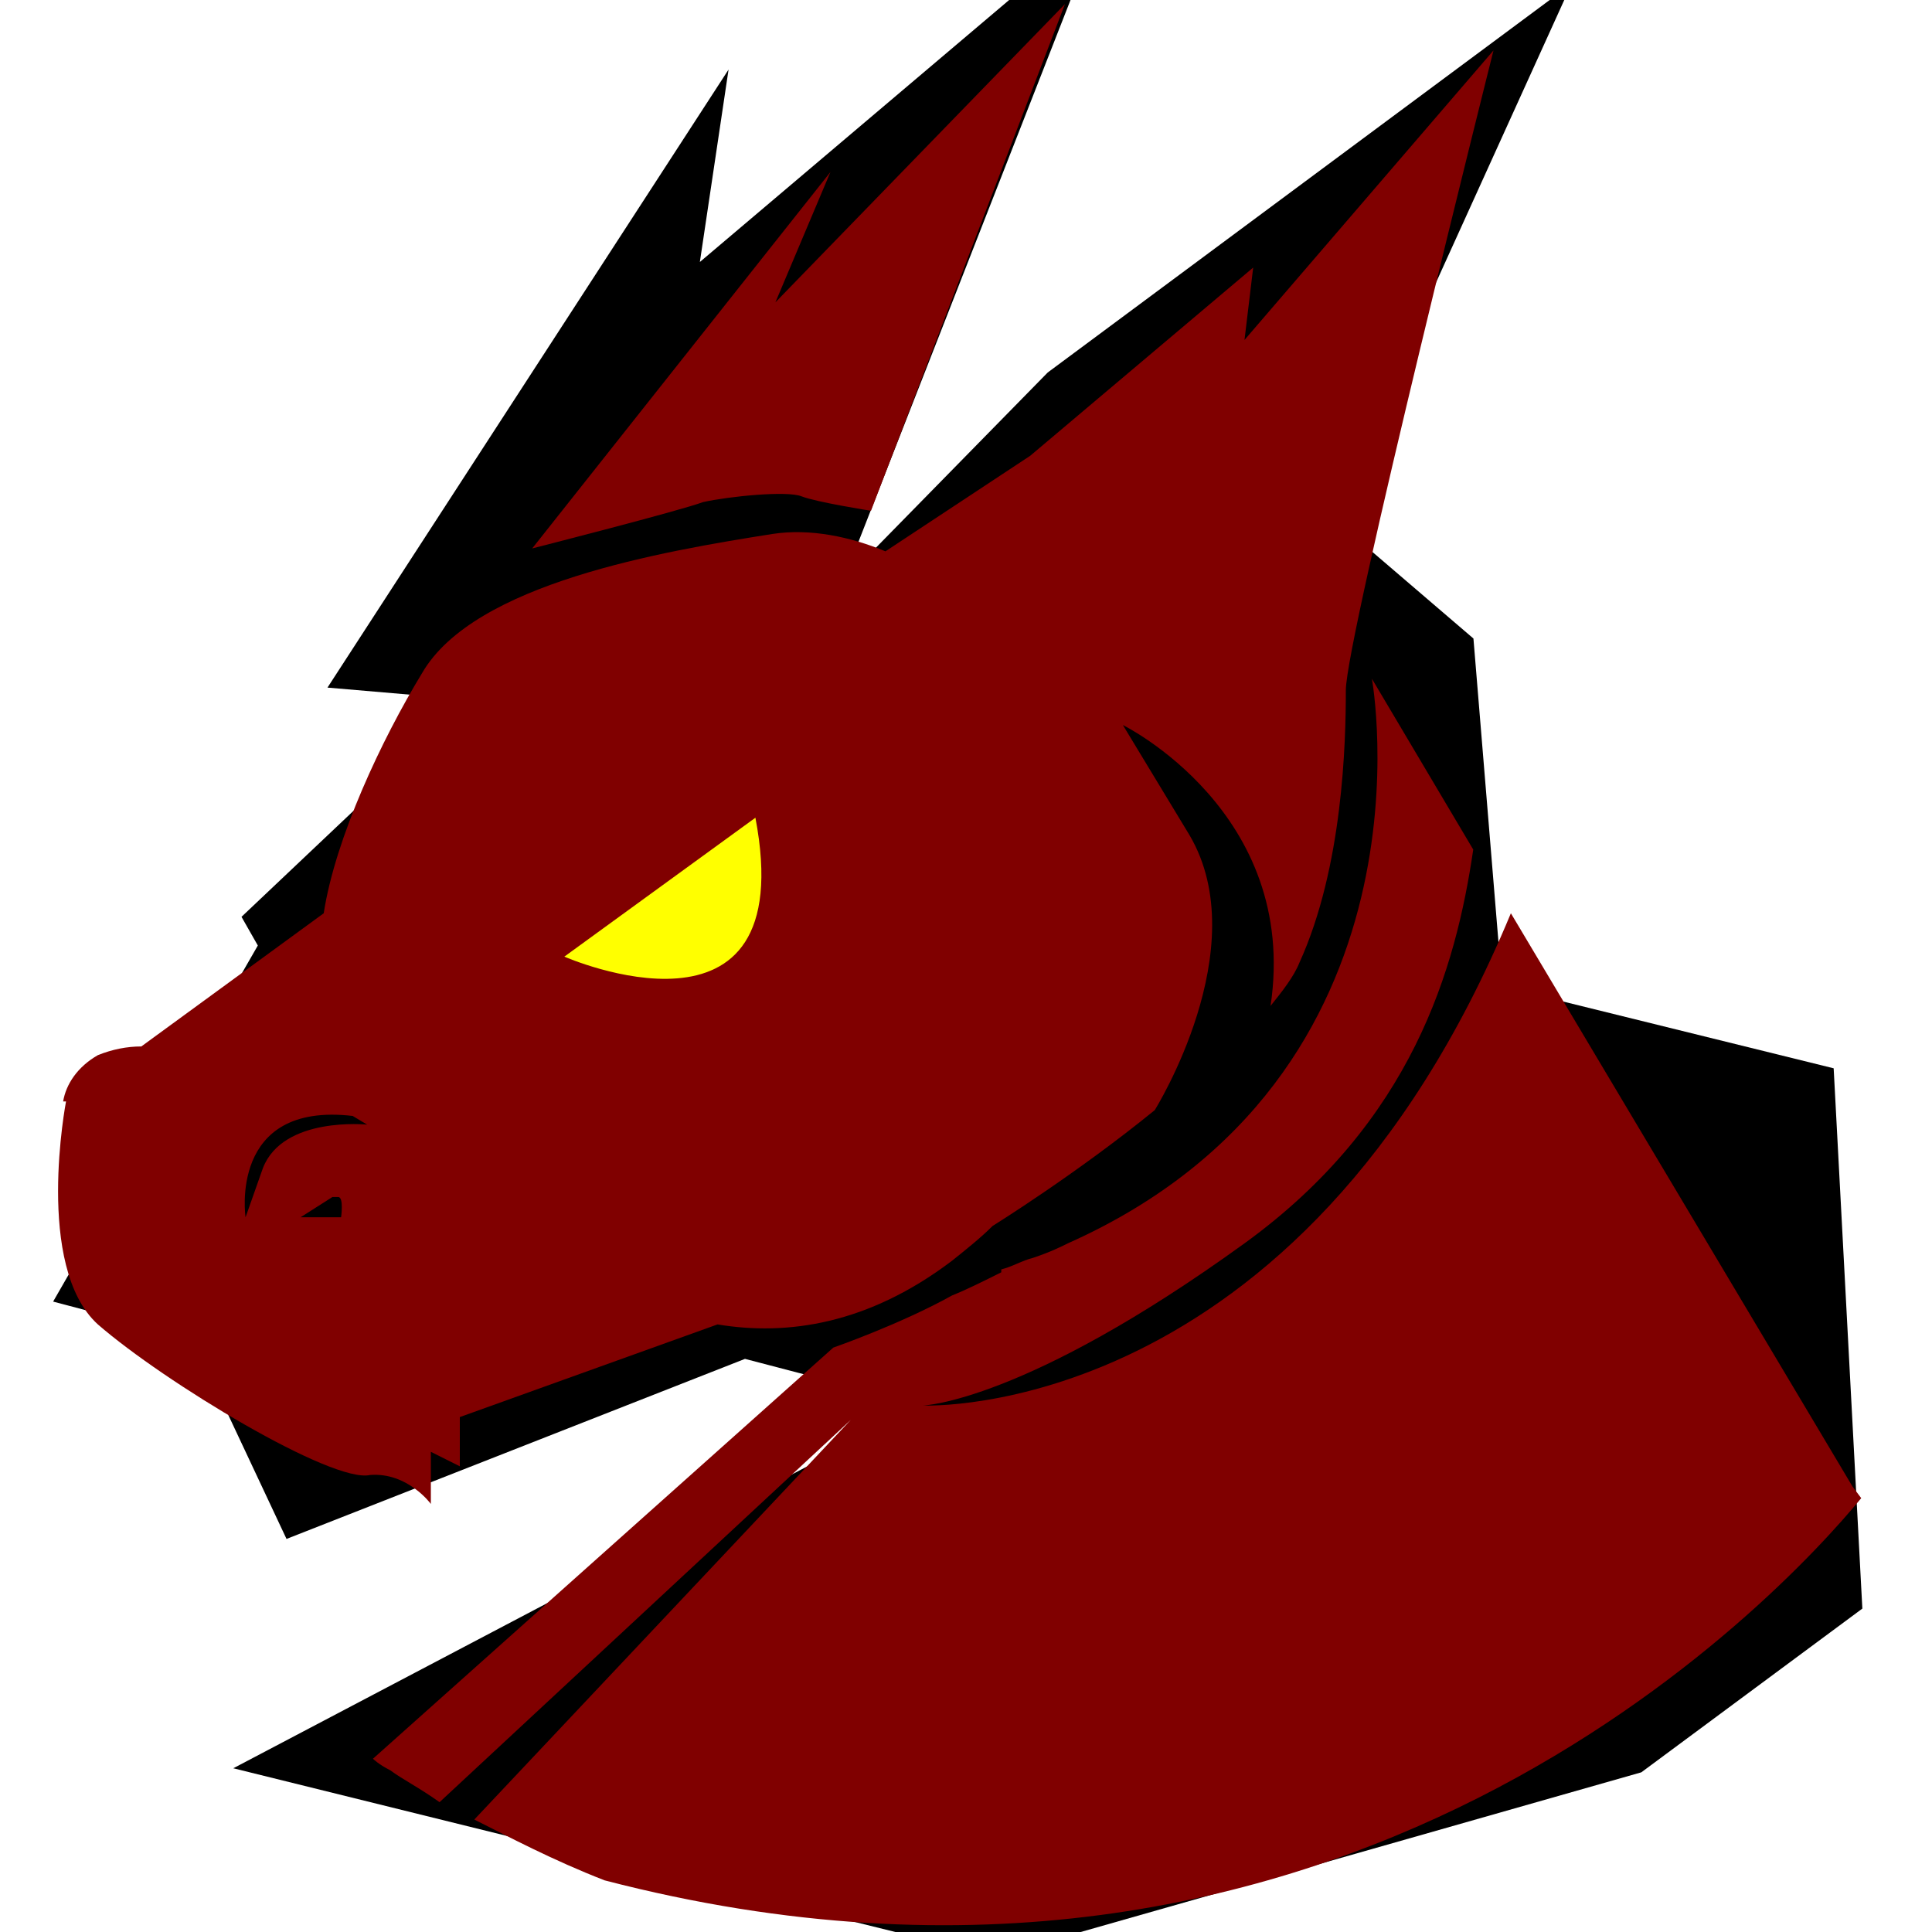
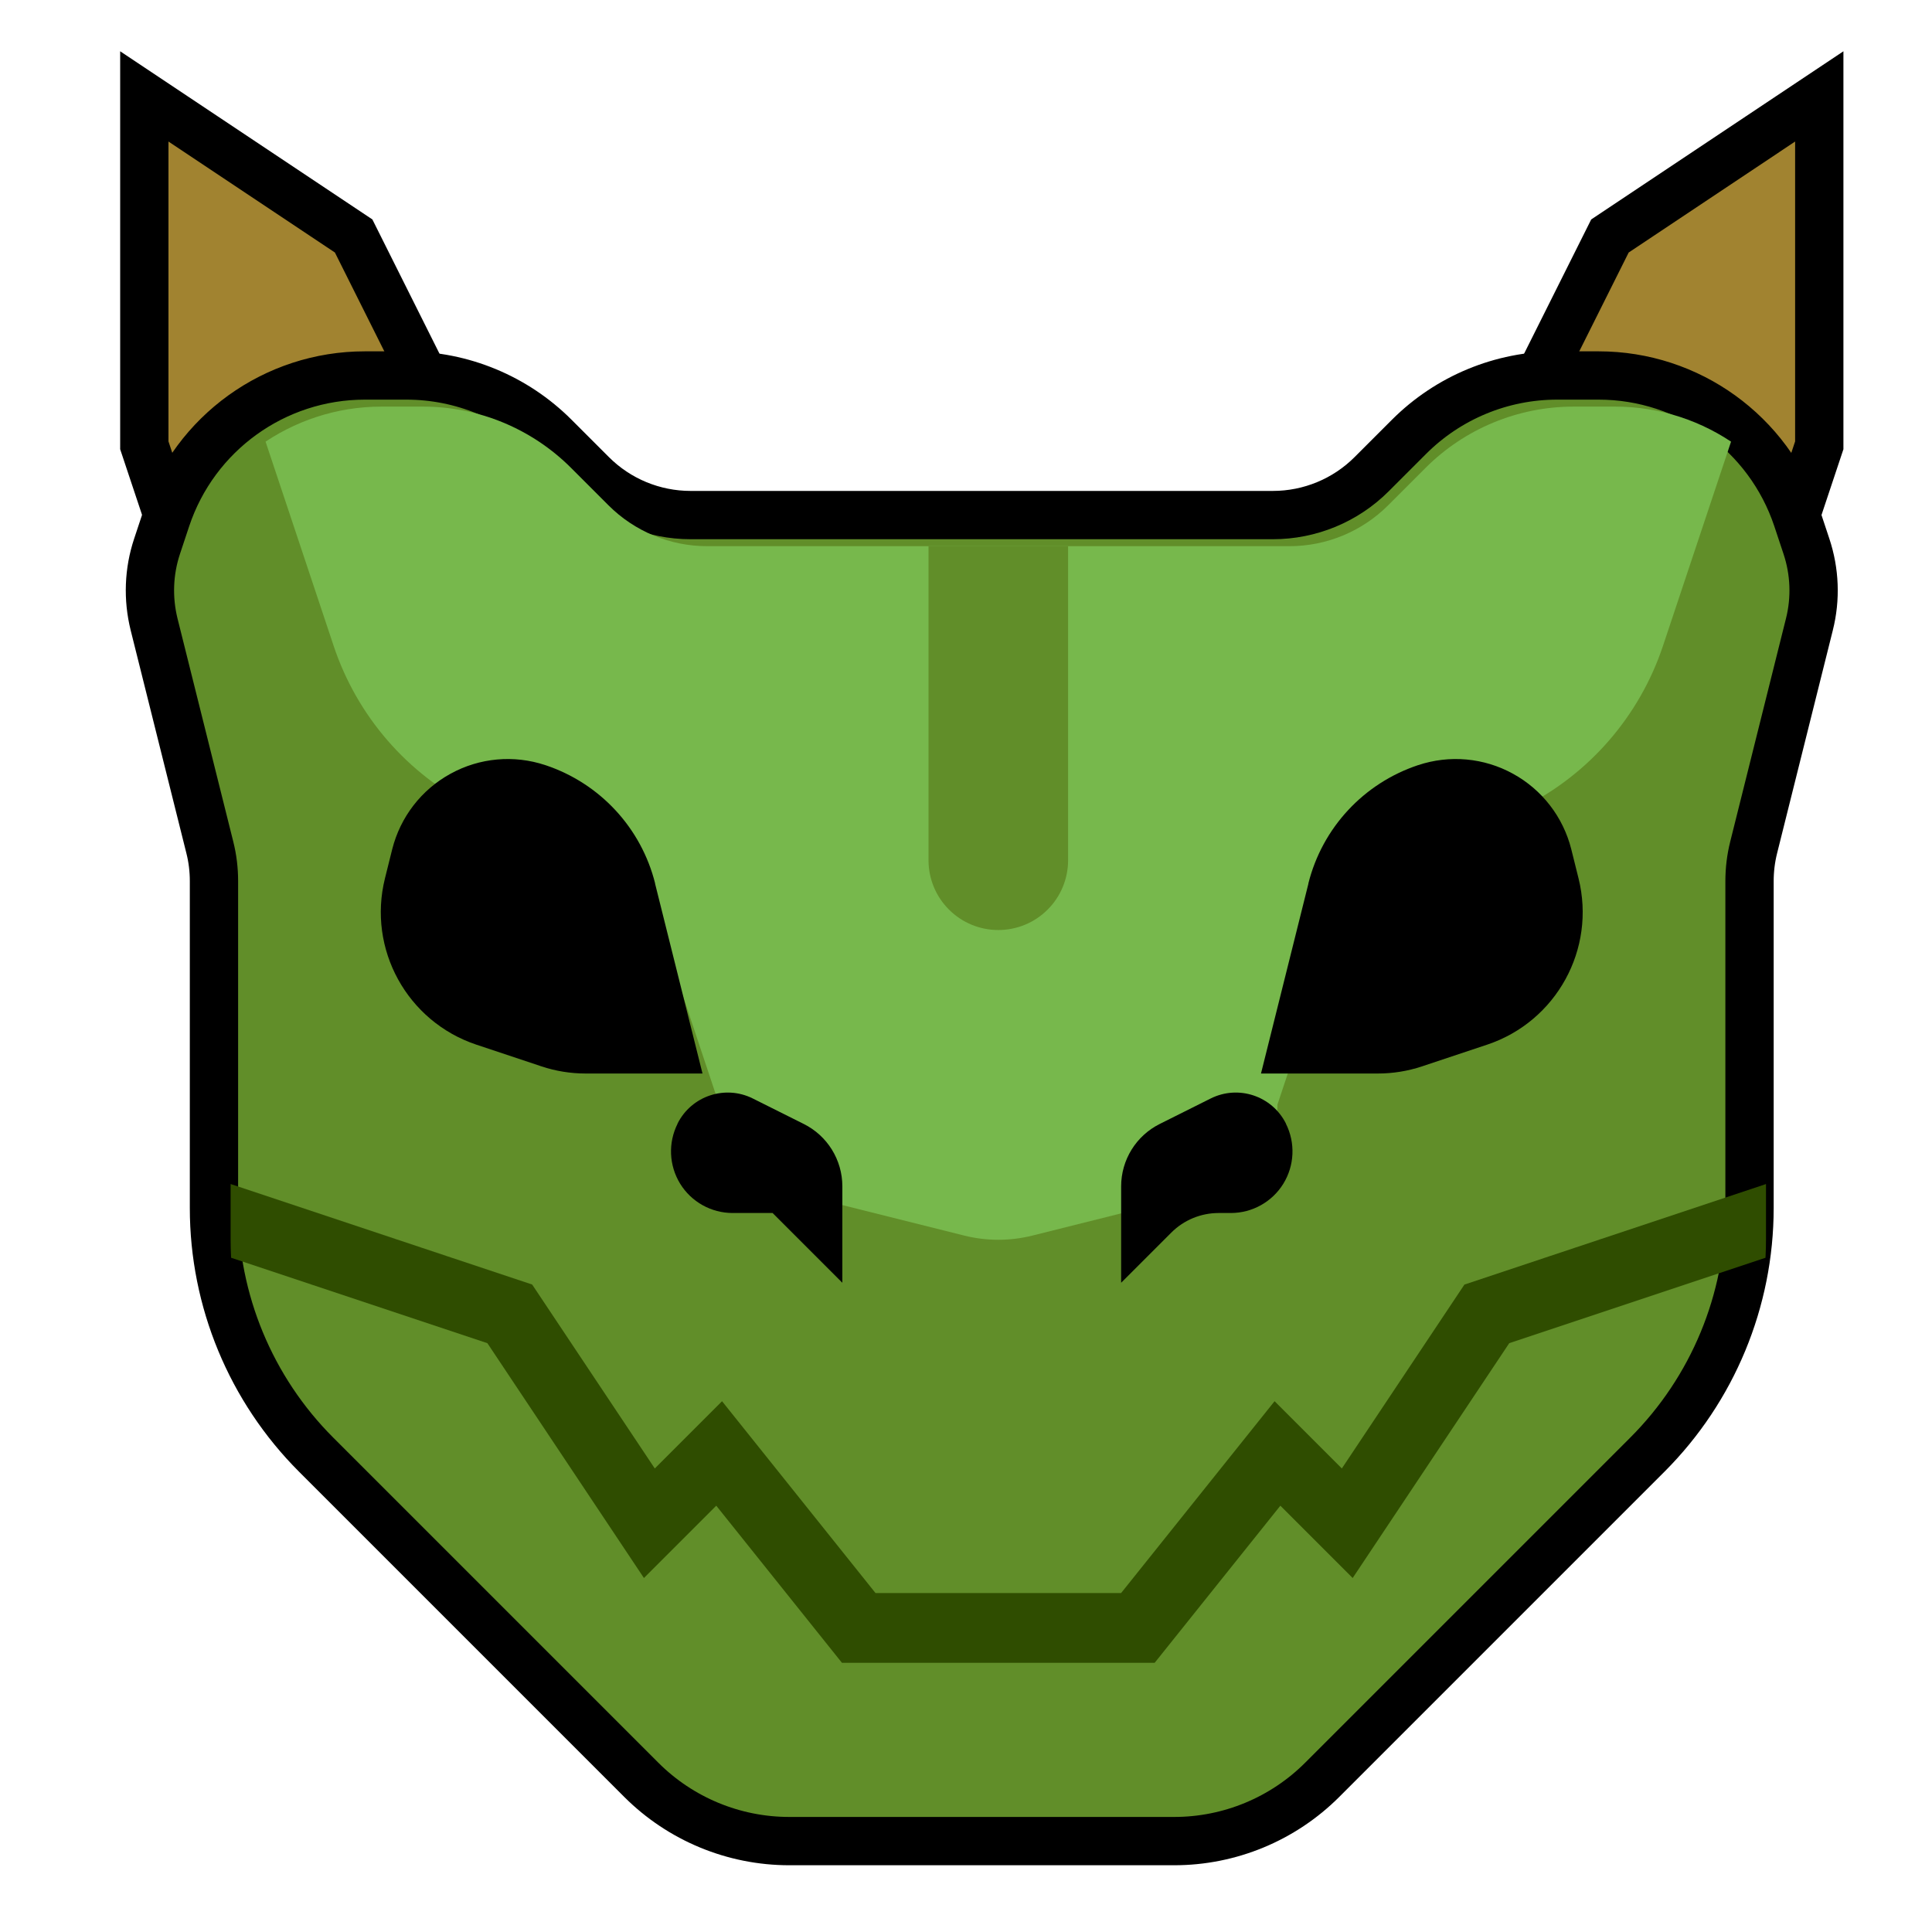
<svg xmlns="http://www.w3.org/2000/svg" version="1.1" viewBox="0 0 20 20">
-   <style type="text/css">.st0{fill:#010202;}</style>
-   <path d="m7.542 0.72-4.152 6.398 1.483 0.127-2.373 2.246 0.169 0.297-2.119 3.686 1.441 0.381 0.975 2.076 4.746-1.864 1.844 0.482-7.141 3.756 7.881 1.949 6.695-1.907 2.288-1.695-0.297-5.593-3.432-0.847-0.297-3.602-1.483-1.271 2.5-5.508-5.424 4.025-2.119 2.161 2.67-6.822-4.152 3.517z" style="fill-rule:evenodd;fill:#000000" />
-   <path class="st0" d="m-194-65.426" style="fill:#010202" />
-   <g transform="matrix(.29974 0 0 .29974 -5.611 -4.5738)" style="fill:#800000">
-     <path d="m46.4 32.4c0.5 0.2 2.4 0.5 2.4 0.5l6.7-17.5-10 10.3 1.9-4.5-10.3 13s5.1-1.3 5.9-1.6c0.9-0.2 2.9-0.4 3.4-0.2z" style="fill:#800000" />
-     <path d="m33.6 67.2v-1.8l1 0.5v-1.7l8.9-3.2c2.4 0.4 5.2 0 8.1-2.2 0.5-0.4 1-0.8 1.4-1.2 0 0 2.9-1.8 5.6-4 0 0 3.5-5.6 1.2-9.5-2.3-3.8-2.3-3.8-2.3-3.8s6.1 3 5.1 9.7c0.4-0.5 0.8-1 1-1.5 1.5-3.3 1.6-7.6 1.6-9.4s5.1-22.1 5.1-22.1l-8.6 10 0.3-2.5-7.7 6.5-5 3.3c-1.2-0.5-2.6-0.8-3.9-0.6-3.8 0.6-10.3 1.7-12.1 4.8-1.4 2.3-3 5.7-3.4 8.3l-6.3 4.6c-0.5 0-1 0.1-1.5 0.3-0.7 0.4-1.1 1-1.2 1.6h0.1s-1.1 5.7 1.1 7.7c2.3 2 8.1 5.5 9.4 5.2 1.3-0.1 2.1 1 2.1 1zm-3.1-9.9h-1.4l1.1-0.7h0.2c0.2 0 0.1 0.7 0.1 0.7zm-2.7-1.7-0.6 1.7s-0.6-4 3.7-3.5l0.5 0.3s-2.9-0.3-3.6 1.5z" style="fill:#800000" />
-     <path d="m82.7 66.6-11.8-19.8c-7.3 17.6-20.3 17-20.3 17s3.5-0.1 11.1-5.6c5.8-4.2 7.3-9.5 7.9-13.6l-3.5-5.9s2.5 13.7-10.5 19.5c-0.2 0.1-0.6 0.3-1.2 0.5-0.4 0.1-0.7 0.3-1.1 0.4v0.1c-0.6 0.3-1.2 0.6-1.7 0.8-1.8 1-4.1 1.8-4.1 1.8l-15.9 14.2s0.2 0.2 0.6 0.4c0.4 0.3 1 0.6 1.7 1.1l14.2-13.2-13 13.8c1.2 0.6 2.7 1.4 4.5 2.1 25.4 6.6 40.6-9.8 43.4-13.2z" style="fill:#800000" />
+   <defs>
+     <style type="text/css">.str0 {stroke:black;stroke-width:8.46}
+     .fil0 {fill:none}
+     .fil1 {fill:black}</style>
+     <style type="text/css">.fil0 {fill:black}</style>
+     <clipPath id="a">
+       <path d="m4.141 11.565c-0.092-0.369-0.077-0.757 0.043-1.118 0.04-0.12 0.085-0.254 0.132-0.396 0.409-1.225 1.555-2.051 2.846-2.051h0.595c0.796 0 1.559 0.316 2.122 0.879l0.535 0.535c0.375 0.375 0.884 0.586 1.414 0.586h8.344c0.53 0 1.039-0.211 1.414-0.586l0.535-0.535c0.563-0.563 1.326-0.879 2.122-0.879h0.595c1.291 0 2.437 0.826 2.846 2.051 0.047 0.142 0.092 0.276 0.132 0.396 0.12 0.361 0.135 0.749 0.043 1.118-0.222 0.888-0.644 2.574-0.799 3.196-0.04 0.159-0.06 0.322-0.06 0.485v4.683c0 1.326-0.527 2.598-1.464 3.535l-4.657 4.657c-0.563 0.563-1.326 0.879-2.122 0.879h-5.514c-0.796 0-1.559-0.316-2.122-0.879l-4.657-4.657c-0.937-0.937-1.464-2.209-1.464-3.535v-4.683c0-0.163-0.02-0.326-0.06-0.485-0.155-0.622-0.577-2.308-0.799-3.196z" style="clip-rule:evenodd" />
+     </clipPath>
+   </defs>
+   <path d="m23.424-16.407h37.22v37.22h-37.22z" style="fill:none;stroke-width:1.163" />
+   <path d="m2.939 8.945-1.445-4.335v-3.612l2.167 1.445 1.445 2.89z" style="fill:#a18330;stroke-width:.5;stroke:#000000" />
+   <path d="m17.388 8.945 1.445-4.335v-3.612l-2.167 1.445-1.445 2.89z" style="fill:#a18330;stroke-width:.5;stroke:#000000" />
+   <path d="m1.595 6.463c-0.066-0.267-0.056-0.547 0.031-0.808 0.029-0.087 0.061-0.183 0.095-0.286 0.295-0.885 1.123-1.482 2.056-1.482h0.43c0.575 0 1.126 0.228 1.533 0.635l0.387 0.387c0.271 0.271 0.639 0.423 1.022 0.423h6.028c0.383 0 0.751-0.152 1.022-0.423 0.121-0.121 0.256-0.256 0.387-0.387 0.407-0.407 0.958-0.635 1.533-0.635h0.43c0.933 0 1.761 0.597 2.056 1.482 0.034 0.103 0.066 0.199 0.095 0.286 0.087 0.261 0.098 0.541 0.031 0.808-0.16 0.642-0.465 1.86-0.577 2.309-0.029 0.115-0.043 0.233-0.043 0.35v3.383c0 0.958-0.381 1.877-1.058 2.554l-3.365 3.365c-0.407 0.407-0.958 0.635-1.533 0.635h-3.984c-0.575 0-1.126-0.228-1.533-0.635-0.844-0.844-2.347-2.347-3.365-3.365-0.677-0.677-1.058-1.596-1.058-2.554v-3.383c0-0.118-0.014-0.236-0.043-0.35-0.112-0.449-0.417-1.667-0.577-2.309z" style="fill:#618e29;stroke-width:.5;stroke:#000000" />
+   <g transform="matrix(.72246 0 0 .72246 -1.2249 -1.5705)" clip-path="url(#a)">
+     <path d="m11 15 1 3v1e-3c0 0.587 0.4 1.099 0.97 1.241 0.805 0.202 1.916 0.48 2.545 0.637 0.318 0.079 0.652 0.079 0.97 0 0.629-0.157 1.74-0.435 2.545-0.637 0.57-0.142 0.97-0.654 0.97-1.241v-1e-3l1-3s1.379-0.69 2.518-1.259c0.949-0.474 1.67-1.306 2.006-2.313 0.593-1.778 1.476-4.428 1.476-4.428h-22s0.883 2.65 1.476 4.428c0.336 1.007 1.057 1.839 2.006 2.313 1.139 0.569 2.518 1.259 2.518 1.259z" style="fill:#77b84c" />
+     <path d="m3 19 6 2 2 3 1-1 2 2.5h4l2-2.5 1 1 2-3 6-2" style="fill:none;stroke:#2f4d00" />
+     <path d="m17 9.5c0-0.265-0.105-0.52-0.293-0.707-0.187-0.188-0.442-0.293-0.707-0.293s-0.52 0.105-0.707 0.293c-0.188 0.187-0.293 0.442-0.293 0.707v5c0 0.265 0.105 0.52 0.293 0.707 0.187 0.188 0.442 0.293 0.707 0.293s0.52-0.105 0.707-0.293c0.188-0.187 0.293-0.442 0.293-0.707v-5z" style="fill:#618e29" />
  </g>
-   <path d="m7.82 8.465-1.978 1.438s2.457 1.079 1.978-1.438z" style="fill-rule:evenodd;fill:#ffff00" />
+   <path d="m6.782 9.146c-0.144-0.576-0.572-1.037-1.135-1.225h-7.453e-4c-0.326-0.109-0.682-0.077-0.983 0.089-0.301 0.165-0.519 0.448-0.603 0.781-0.025 0.1-0.05 0.201-0.075 0.301-0.183 0.733 0.229 1.482 0.945 1.722 0.261 0.087 0.507 0.169 0.675 0.225 0.147 0.049 0.302 0.074 0.457 0.074h1.21s-0.28-1.12-0.491-1.966z" style="stroke-width:.722" />
+   <path d="m13.544 9.146c0.144-0.576 0.572-1.037 1.135-1.225h7.46e-4c0.326-0.109 0.682-0.077 0.983 0.089 0.301 0.165 0.519 0.448 0.603 0.781 0.025 0.1 0.05 0.201 0.075 0.301 0.183 0.733-0.229 1.482-0.945 1.722-0.261 0.087-0.507 0.169-0.675 0.225-0.147 0.049-0.302 0.074-0.457 0.074h-1.21s0.28-1.12 0.491-1.966z" style="stroke-width:.722" />
+   <path d="m7.584 12.557c-0.221 0-0.427-0.115-0.543-0.303-0.116-0.189-0.126-0.423-0.027-0.621v-0.002c0.144-0.287 0.493-0.403 0.78-0.259 0.173 0.086 0.363 0.181 0.526 0.263 0.245 0.122 0.4 0.372 0.4 0.646v0.998l-0.722-0.722z" style="stroke-width:.722" />
+   <path d="m12.742 12.557c0.221 0 0.427-0.115 0.543-0.303 0.116-0.189 0.126-0.423 0.027-0.621v-0.002c-0.144-0.287-0.493-0.403-0.78-0.259-0.173 0.086-0.363 0.181-0.526 0.263-0.245 0.122-0.4 0.372-0.4 0.646v0.998s0.306-0.306 0.519-0.519c0.13-0.13 0.306-0.203 0.491-0.203z" style="stroke-width:.722" />
</svg>
